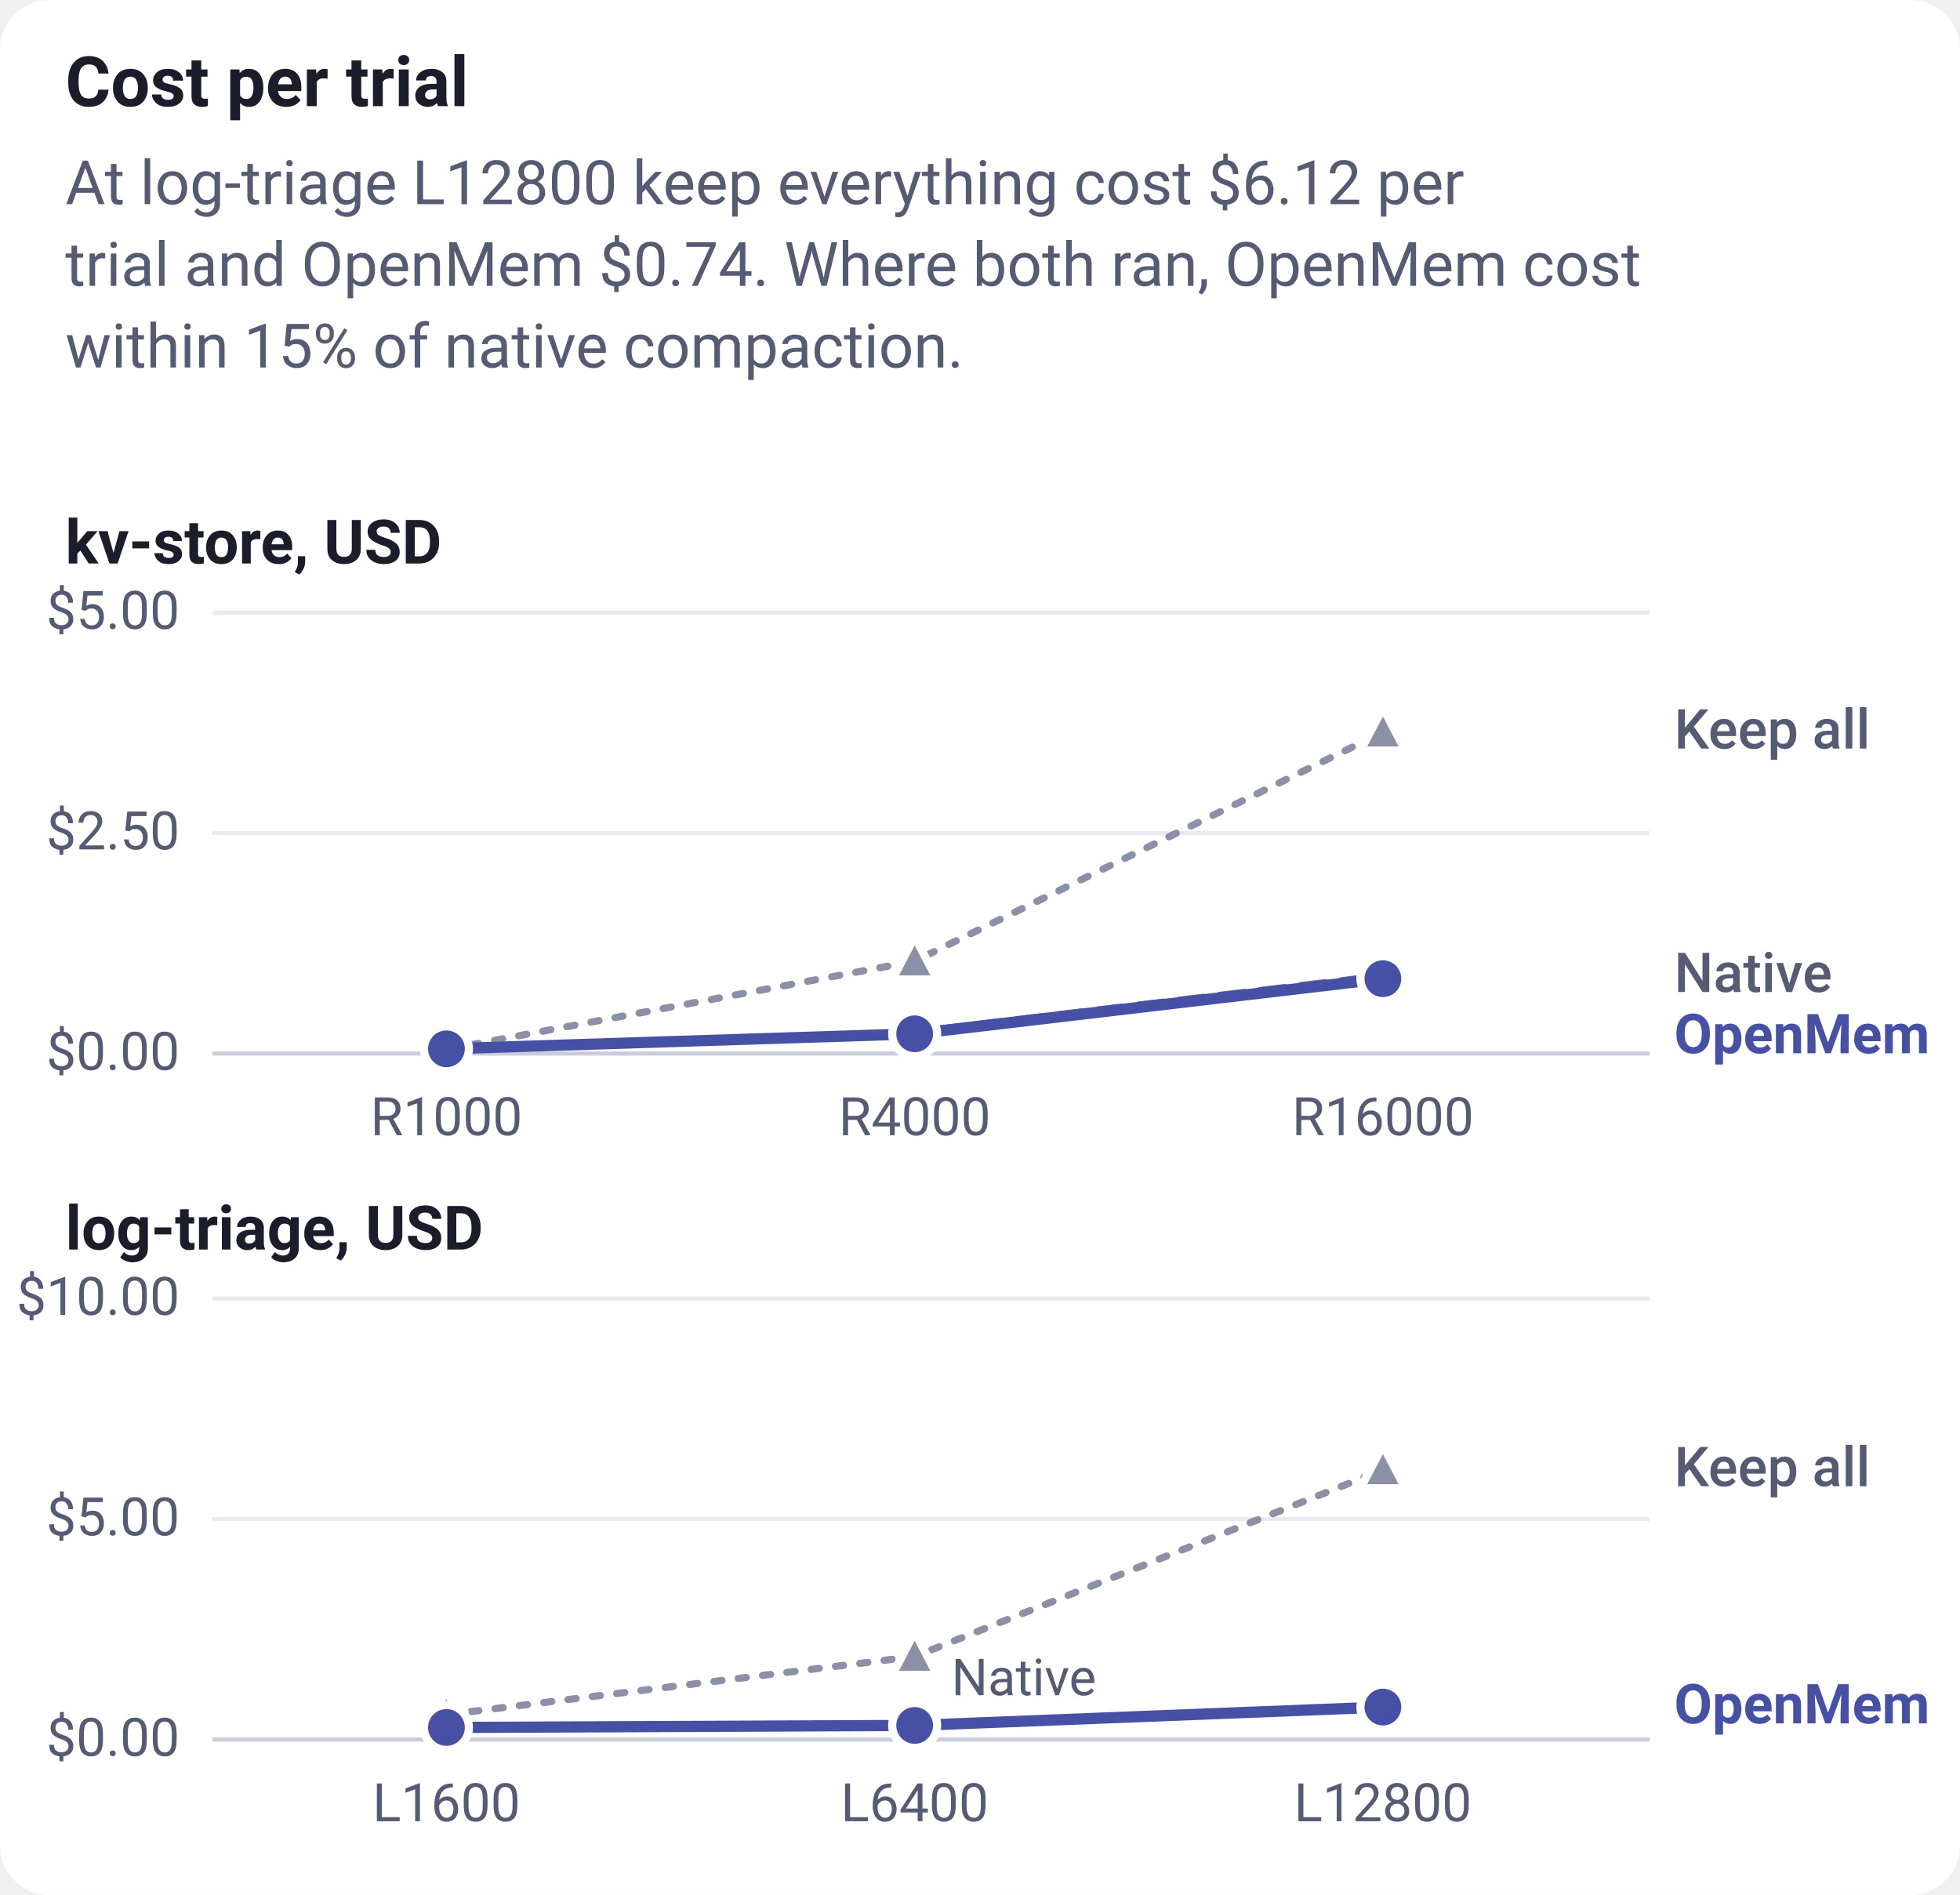
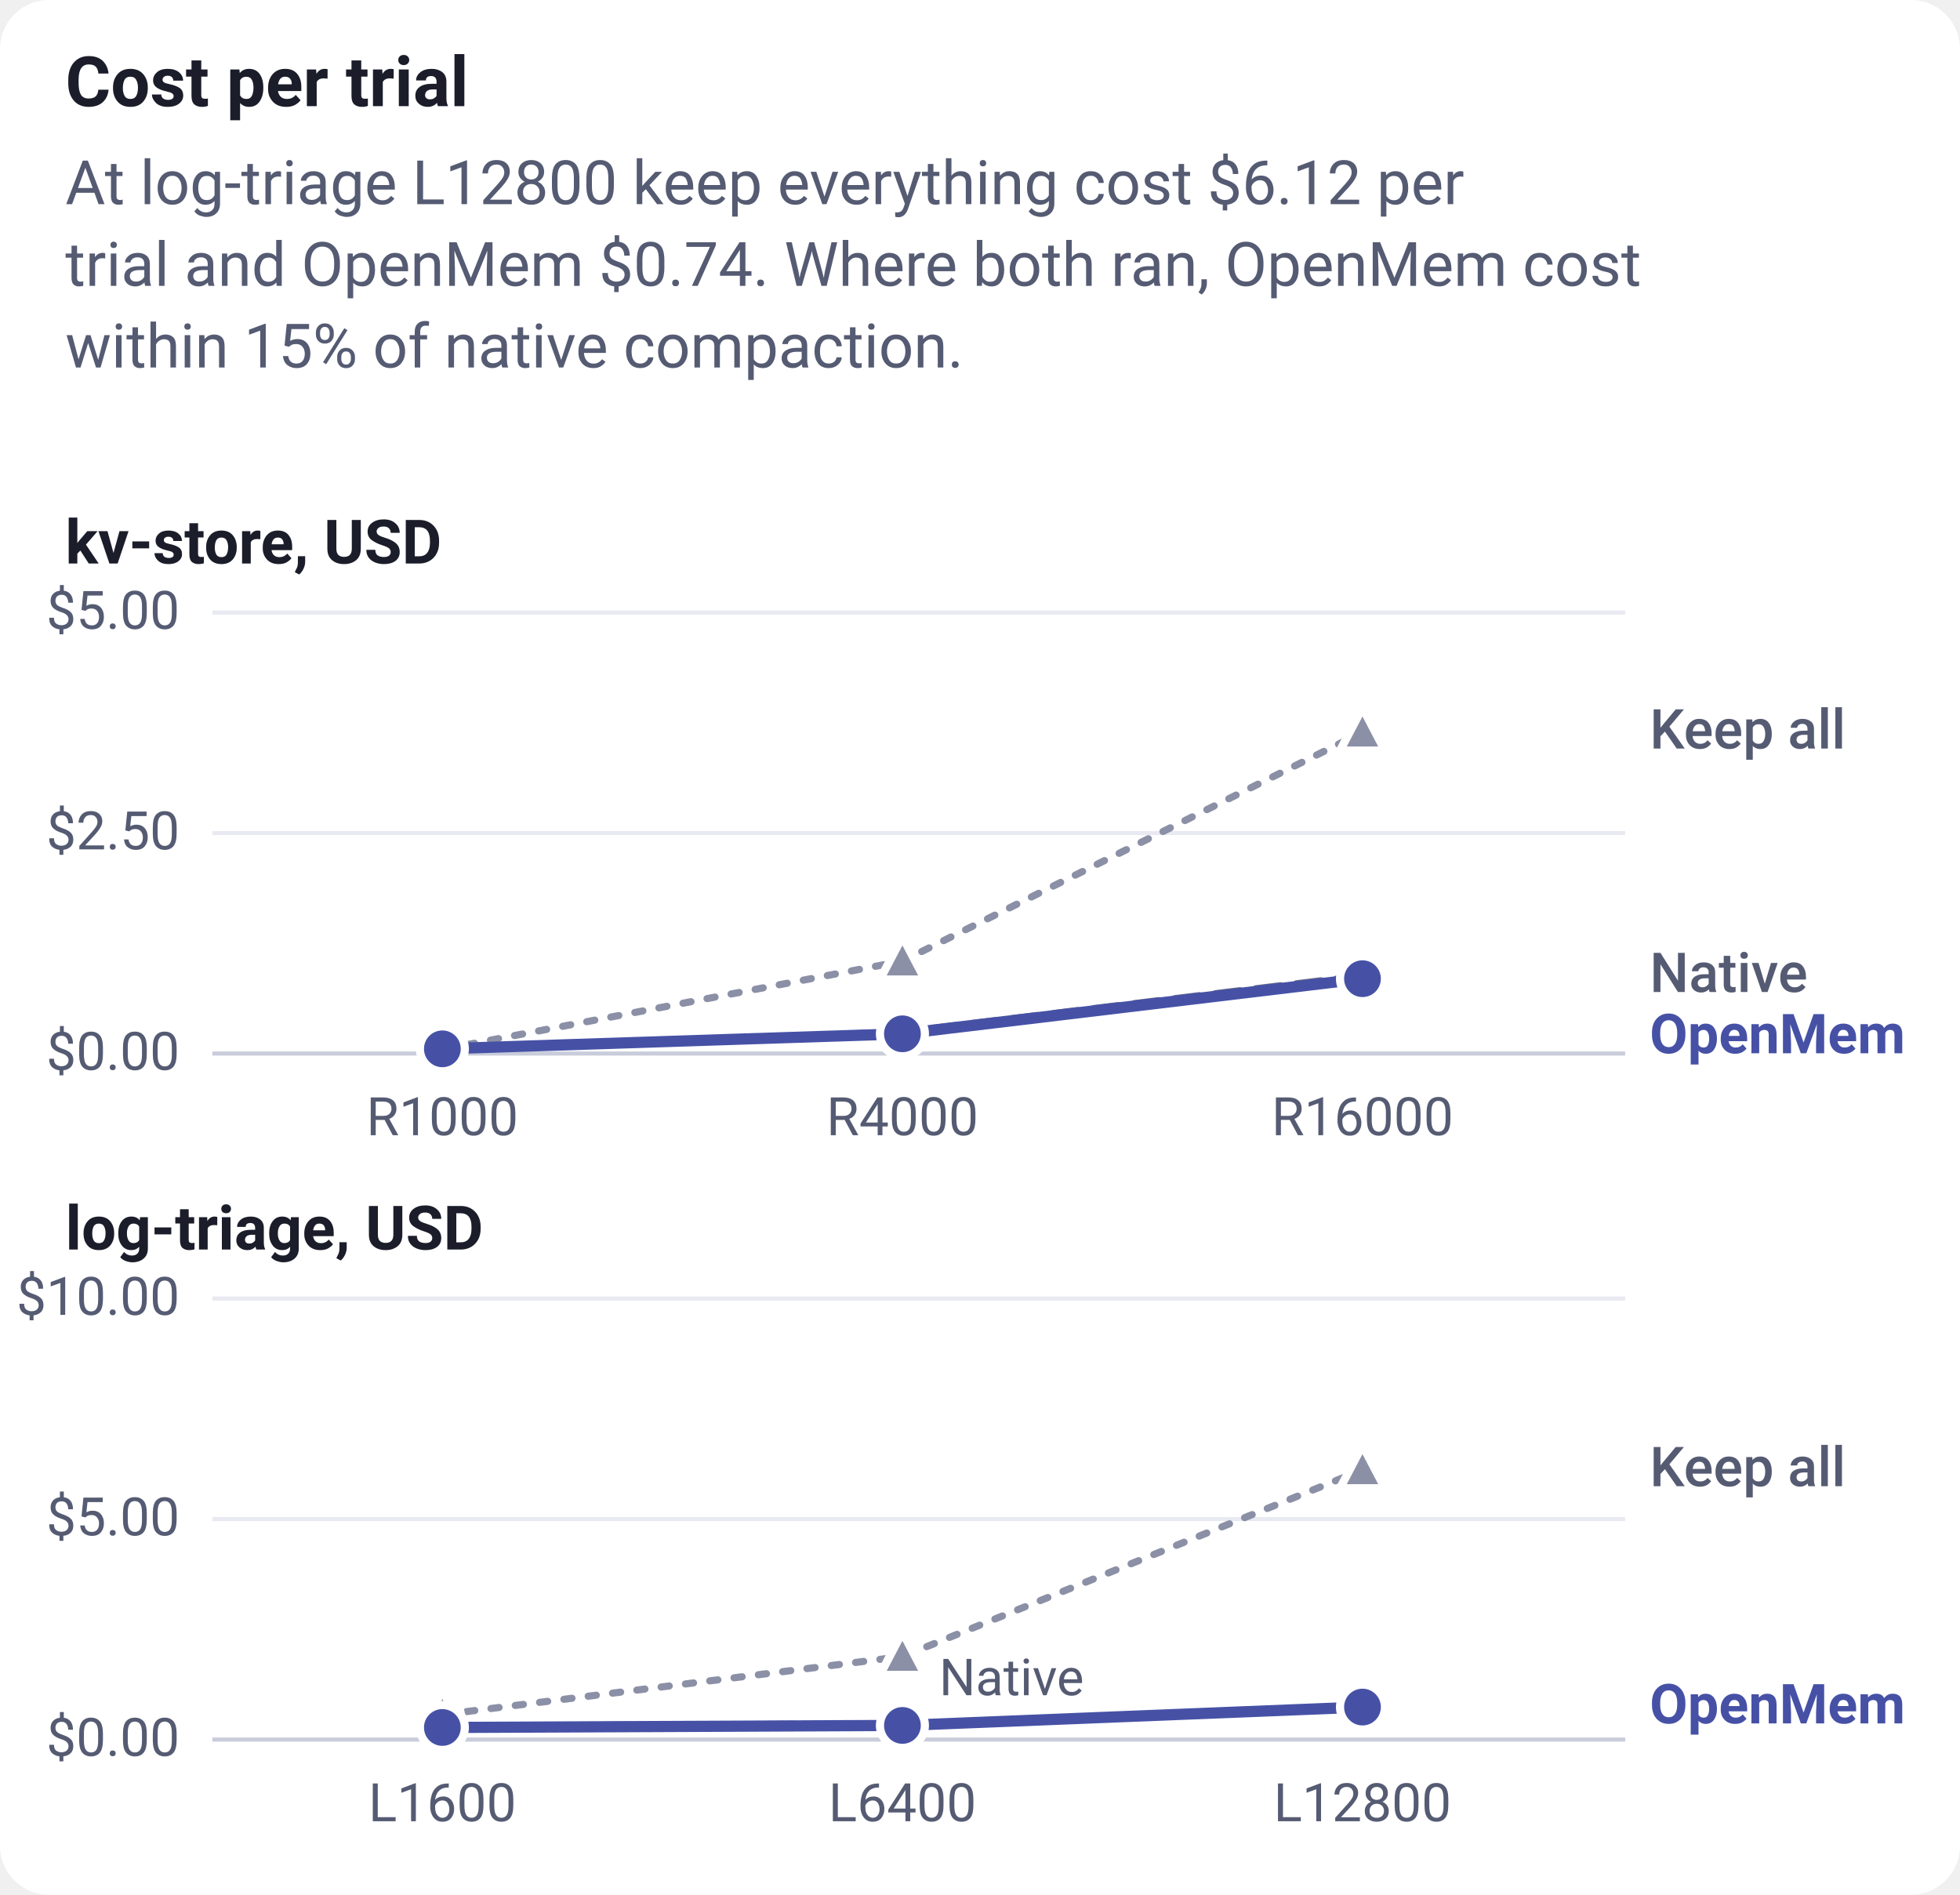
<svg xmlns="http://www.w3.org/2000/svg" viewBox="0 0 480 464" width="480" height="464" role="img" aria-label="Cost per trial" font-family="'DM Sans', system-ui, -apple-system, 'Segoe UI', Roboto, sans-serif">
  <rect width="480" height="464" rx="12" fill="#ffffff" />
  <text x="16" y="26" font-size="17" font-weight="700" fill="#1b1d2a">Cost per trial</text>
  <text x="16" y="50" font-size="15" fill="#555b72">At log-triage L12800 keep everything cost $6.12 per</text>
  <text x="16" y="70" font-size="15" fill="#555b72">trial and OpenMem $0.74. Where both ran, OpenMem cost</text>
  <text x="16" y="90" font-size="15" fill="#555b72">within 15% of native compaction.</text>
  <text x="16" y="138" font-size="15" font-weight="700" fill="#1b1d2a">kv-store, USD</text>
-   <line x1="52" x2="404" y1="258" y2="258" stroke="#c9ccda" stroke-width="1" />
+   <line x1="52" x2="398" y1="258" y2="258" stroke="#c9ccda" stroke-width="1" />
  <text x="44" y="262" font-size="13" text-anchor="end" fill="#555b72">$0.00</text>
-   <line x1="52" x2="404" y1="204" y2="204" stroke="#e8e9f1" stroke-width="1" />
+   <line x1="52" x2="398" y1="204" y2="204" stroke="#e8e9f1" stroke-width="1" />
  <text x="44" y="208" font-size="13" text-anchor="end" fill="#555b72">$2.50</text>
-   <line x1="52" x2="404" y1="150" y2="150" stroke="#e8e9f1" stroke-width="1" />
+   <line x1="52" x2="398" y1="150" y2="150" stroke="#e8e9f1" stroke-width="1" />
  <text x="44" y="154" font-size="13" text-anchor="end" fill="#555b72">$5.00</text>
-   <text x="109.333" y="278" font-size="13" text-anchor="middle" fill="#555b72">R1000</text>
-   <text x="224" y="278" font-size="13" text-anchor="middle" fill="#555b72">R4000</text>
-   <text x="338.667" y="278" font-size="13" text-anchor="middle" fill="#555b72">R16000</text>
-   <polyline points="109.333,256.982 224,235.372 338.667,179.311" fill="none" stroke="#8b90a6" stroke-width="1.75" stroke-dasharray="2 4" stroke-linecap="round" stroke-linejoin="round" />
-   <path d="M109.333 250.982 L114.833 261.482 L103.833 261.482 Z" fill="#8b90a6" stroke="#ffffff" stroke-width="2" />
-   <path d="M224 229.372 L229.5 239.872 L218.5 239.872 Z" fill="#8b90a6" stroke="#ffffff" stroke-width="2" />
-   <path d="M338.667 173.311 L344.167 183.811 L333.167 183.811 Z" fill="#8b90a6" stroke="#ffffff" stroke-width="2" />
-   <polyline points="109.333,256.996 224,252.732 338.667,238.936" fill="none" stroke="#6b7088" stroke-width="1.75" stroke-dasharray="6 4" stroke-linecap="round" stroke-linejoin="round" />
-   <rect x="104.833" y="252.496" width="9" height="9" rx="1.5" fill="#6b7088" stroke="#ffffff" stroke-width="2" />
-   <rect x="219.5" y="248.232" width="9" height="9" rx="1.5" fill="#6b7088" stroke="#ffffff" stroke-width="2" />
-   <rect x="334.167" y="234.436" width="9" height="9" rx="1.5" fill="#6b7088" stroke="#ffffff" stroke-width="2" />
-   <polyline points="109.333,256.846 224,253.17 338.667,239.671" fill="none" stroke="#4651a6" stroke-width="2.75" stroke-linecap="round" stroke-linejoin="round" />
-   <circle cx="109.333" cy="256.846" r="5.5" fill="#4651a6" stroke="#ffffff" stroke-width="2" />
-   <circle cx="224" cy="253.17" r="5.5" fill="#4651a6" stroke="#ffffff" stroke-width="2" />
-   <circle cx="338.667" cy="239.671" r="5.5" fill="#4651a6" stroke="#ffffff" stroke-width="2" />
-   <text x="410" y="183.311" font-size="13.5" font-weight="500" fill="#555b72">Keep all</text>
-   <text x="410" y="242.936" font-size="13.5" font-weight="500" fill="#555b72">Native</text>
-   <text x="410" y="257.936" font-size="13.5" font-weight="700" fill="#4651a6">OpenMem</text>
+   <text x="108.333" y="278" font-size="13" text-anchor="middle" fill="#555b72">R1000</text>
+   <text x="221" y="278" font-size="13" text-anchor="middle" fill="#555b72">R4000</text>
+   <text x="333.667" y="278" font-size="13" text-anchor="middle" fill="#555b72">R16000</text>
+   <polyline points="108.333,256.982 221,235.372 333.667,179.311" fill="none" stroke="#8b90a6" stroke-width="1.75" stroke-dasharray="2 4" stroke-linecap="round" stroke-linejoin="round" />
+   <path d="M108.333 250.982 L113.833 261.482 L102.833 261.482 Z" fill="#8b90a6" stroke="#ffffff" stroke-width="2" />
+   <path d="M221 229.372 L226.5 239.872 L215.5 239.872 Z" fill="#8b90a6" stroke="#ffffff" stroke-width="2" />
+   <path d="M333.667 173.311 L339.167 183.811 L328.167 183.811 Z" fill="#8b90a6" stroke="#ffffff" stroke-width="2" />
+   <polyline points="108.333,256.996 221,252.732 333.667,238.936" fill="none" stroke="#6b7088" stroke-width="1.75" stroke-dasharray="6 4" stroke-linecap="round" stroke-linejoin="round" />
+   <rect x="103.833" y="252.496" width="9" height="9" rx="1.5" fill="#6b7088" stroke="#ffffff" stroke-width="2" />
+   <rect x="216.5" y="248.232" width="9" height="9" rx="1.5" fill="#6b7088" stroke="#ffffff" stroke-width="2" />
+   <rect x="329.167" y="234.436" width="9" height="9" rx="1.5" fill="#6b7088" stroke="#ffffff" stroke-width="2" />
+   <polyline points="108.333,256.846 221,253.17 333.667,239.671" fill="none" stroke="#4651a6" stroke-width="2.75" stroke-linecap="round" stroke-linejoin="round" />
+   <circle cx="108.333" cy="256.846" r="5.5" fill="#4651a6" stroke="#ffffff" stroke-width="2" />
+   <circle cx="221" cy="253.17" r="5.5" fill="#4651a6" stroke="#ffffff" stroke-width="2" />
+   <circle cx="333.667" cy="239.671" r="5.5" fill="#4651a6" stroke="#ffffff" stroke-width="2" />
+   <text x="404" y="183.311" font-size="13.5" font-weight="500" fill="#555b72">Keep all</text>
+   <text x="404" y="242.936" font-size="13.5" font-weight="500" fill="#555b72">Native</text>
+   <text x="404" y="257.936" font-size="13.5" font-weight="700" fill="#4651a6">OpenMem</text>
  <text x="16" y="306" font-size="15" font-weight="700" fill="#1b1d2a">log-triage, USD</text>
-   <line x1="52" x2="404" y1="426" y2="426" stroke="#c9ccda" stroke-width="1" />
+   <line x1="52" x2="398" y1="426" y2="426" stroke="#c9ccda" stroke-width="1" />
  <text x="44" y="430" font-size="13" text-anchor="end" fill="#555b72">$0.00</text>
-   <line x1="52" x2="404" y1="372" y2="372" stroke="#e8e9f1" stroke-width="1" />
+   <line x1="52" x2="398" y1="372" y2="372" stroke="#e8e9f1" stroke-width="1" />
  <text x="44" y="376" font-size="13" text-anchor="end" fill="#555b72">$5.00</text>
-   <line x1="52" x2="404" y1="318" y2="318" stroke="#e8e9f1" stroke-width="1" />
+   <line x1="52" x2="398" y1="318" y2="318" stroke="#e8e9f1" stroke-width="1" />
  <text x="44" y="322" font-size="13" text-anchor="end" fill="#555b72">$10.00</text>
-   <text x="109.333" y="446" font-size="13" text-anchor="middle" fill="#555b72">L1600</text>
-   <text x="224" y="446" font-size="13" text-anchor="middle" fill="#555b72">L6400</text>
-   <text x="338.667" y="446" font-size="13" text-anchor="middle" fill="#555b72">L12800</text>
-   <polyline points="109.333,419.897 224,405.665 338.667,359.95" fill="none" stroke="#8b90a6" stroke-width="1.75" stroke-dasharray="2 4" stroke-linecap="round" stroke-linejoin="round" />
-   <path d="M109.333 413.897 L114.833 424.397 L103.833 424.397 Z" fill="#8b90a6" stroke="#ffffff" stroke-width="2" />
-   <path d="M224 399.665 L229.5 410.165 L218.5 410.165 Z" fill="#8b90a6" stroke="#ffffff" stroke-width="2" />
-   <path d="M338.667 353.95 L344.167 364.45 L333.167 364.45 Z" fill="#8b90a6" stroke="#ffffff" stroke-width="2" />
-   <polyline points="109.333,422.663 224,422.138" fill="none" stroke="#6b7088" stroke-width="1.75" stroke-dasharray="6 4" stroke-linecap="round" stroke-linejoin="round" />
-   <rect x="104.833" y="418.163" width="9" height="9" rx="1.5" fill="#6b7088" stroke="#ffffff" stroke-width="2" />
-   <rect x="219.5" y="417.638" width="9" height="9" rx="1.5" fill="#6b7088" stroke="#ffffff" stroke-width="2" />
-   <polyline points="109.333,423.039 224,422.539 338.667,418.041" fill="none" stroke="#4651a6" stroke-width="2.75" stroke-linecap="round" stroke-linejoin="round" />
-   <circle cx="109.333" cy="423.039" r="5.5" fill="#4651a6" stroke="#ffffff" stroke-width="2" />
-   <circle cx="224" cy="422.539" r="5.5" fill="#4651a6" stroke="#ffffff" stroke-width="2" />
-   <circle cx="338.667" cy="418.041" r="5.5" fill="#4651a6" stroke="#ffffff" stroke-width="2" />
-   <text x="410" y="363.95" font-size="13.5" font-weight="500" fill="#555b72">Keep all</text>
-   <text x="410" y="422.041" font-size="13.5" font-weight="700" fill="#4651a6">OpenMem</text>
-   <text x="233" y="415.138" font-size="12.5" fill="#555b72" stroke="#ffffff" stroke-width="3" paint-order="stroke">Native</text>
+   <text x="108.333" y="446" font-size="13" text-anchor="middle" fill="#555b72">L1600</text>
+   <text x="221" y="446" font-size="13" text-anchor="middle" fill="#555b72">L6400</text>
+   <text x="333.667" y="446" font-size="13" text-anchor="middle" fill="#555b72">L12800</text>
+   <polyline points="108.333,419.897 221,405.665 333.667,359.95" fill="none" stroke="#8b90a6" stroke-width="1.75" stroke-dasharray="2 4" stroke-linecap="round" stroke-linejoin="round" />
+   <path d="M108.333 413.897 L113.833 424.397 L102.833 424.397 Z" fill="#8b90a6" stroke="#ffffff" stroke-width="2" />
+   <path d="M221 399.665 L226.5 410.165 L215.5 410.165 Z" fill="#8b90a6" stroke="#ffffff" stroke-width="2" />
+   <path d="M333.667 353.95 L339.167 364.45 L328.167 364.45 Z" fill="#8b90a6" stroke="#ffffff" stroke-width="2" />
+   <polyline points="108.333,422.663 221,422.138" fill="none" stroke="#6b7088" stroke-width="1.75" stroke-dasharray="6 4" stroke-linecap="round" stroke-linejoin="round" />
+   <rect x="103.833" y="418.163" width="9" height="9" rx="1.5" fill="#6b7088" stroke="#ffffff" stroke-width="2" />
+   <rect x="216.5" y="417.638" width="9" height="9" rx="1.5" fill="#6b7088" stroke="#ffffff" stroke-width="2" />
+   <polyline points="108.333,423.039 221,422.539 333.667,418.041" fill="none" stroke="#4651a6" stroke-width="2.75" stroke-linecap="round" stroke-linejoin="round" />
+   <circle cx="108.333" cy="423.039" r="5.5" fill="#4651a6" stroke="#ffffff" stroke-width="2" />
+   <circle cx="221" cy="422.539" r="5.5" fill="#4651a6" stroke="#ffffff" stroke-width="2" />
+   <circle cx="333.667" cy="418.041" r="5.5" fill="#4651a6" stroke="#ffffff" stroke-width="2" />
+   <text x="404" y="363.95" font-size="13.5" font-weight="500" fill="#555b72">Keep all</text>
+   <text x="404" y="422.041" font-size="13.5" font-weight="700" fill="#4651a6">OpenMem</text>
+   <text x="230" y="415.138" font-size="12.5" fill="#555b72" stroke="#ffffff" stroke-width="3" paint-order="stroke">Native</text>
</svg>
